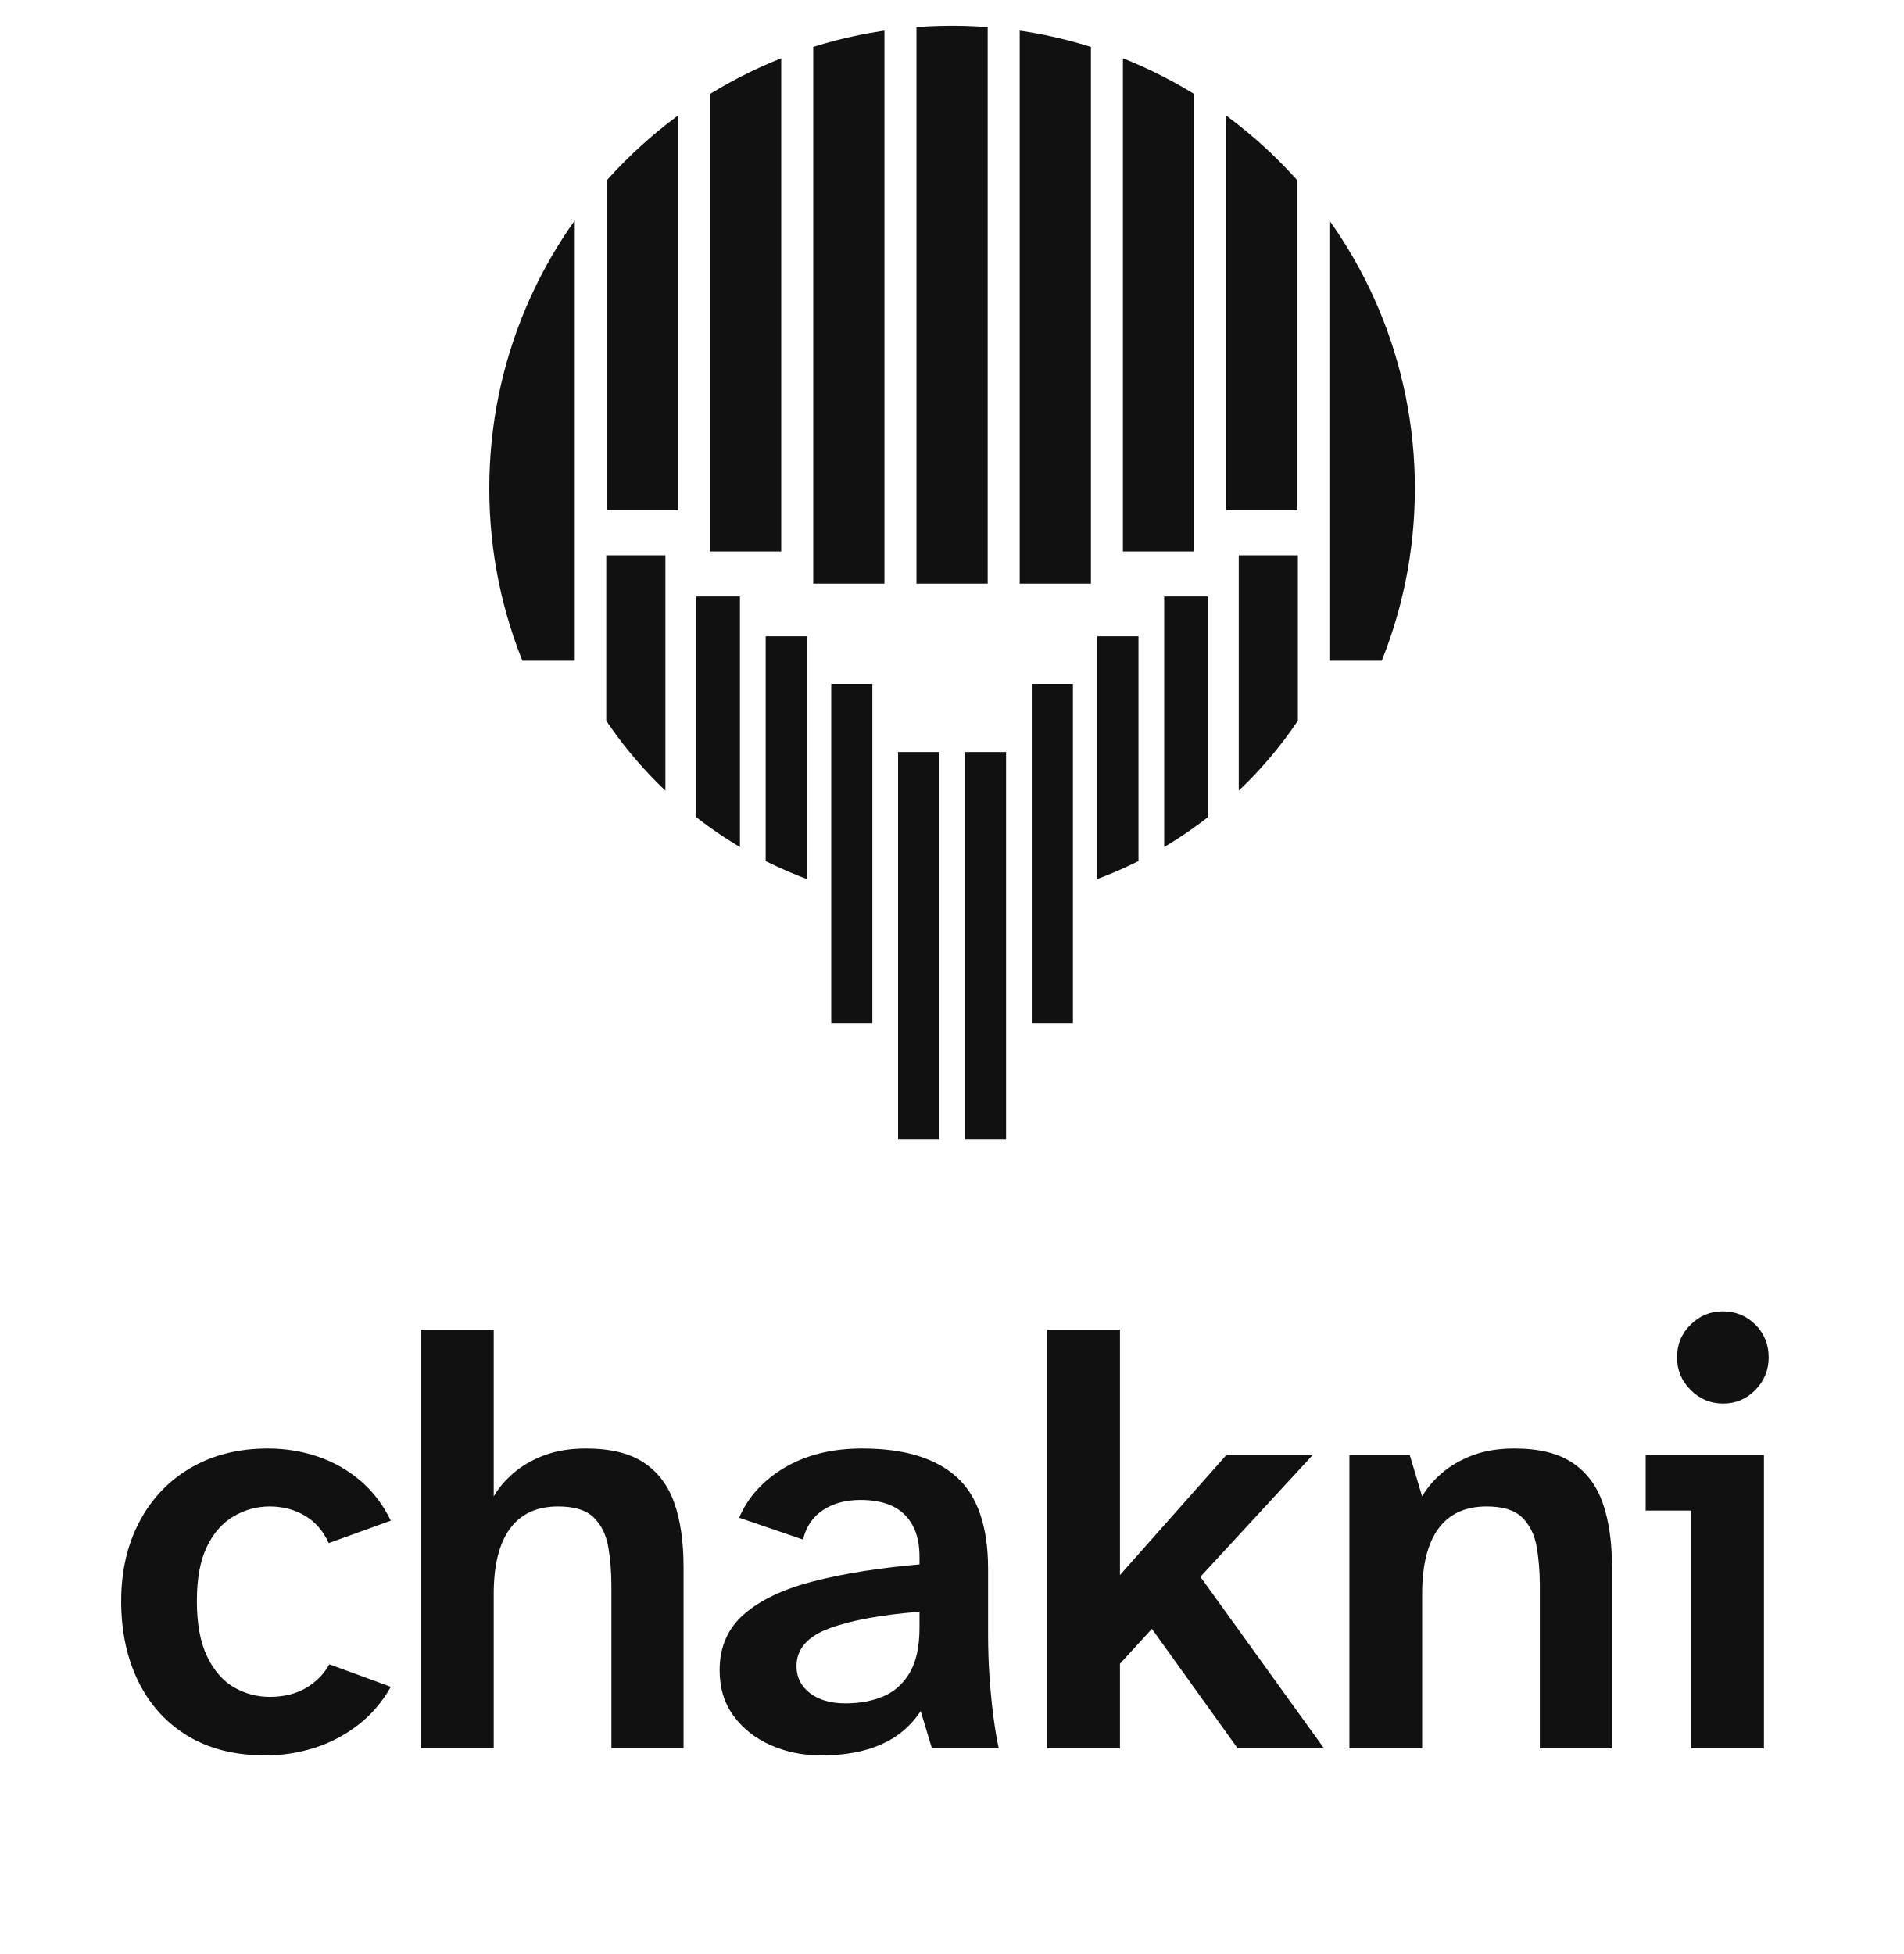
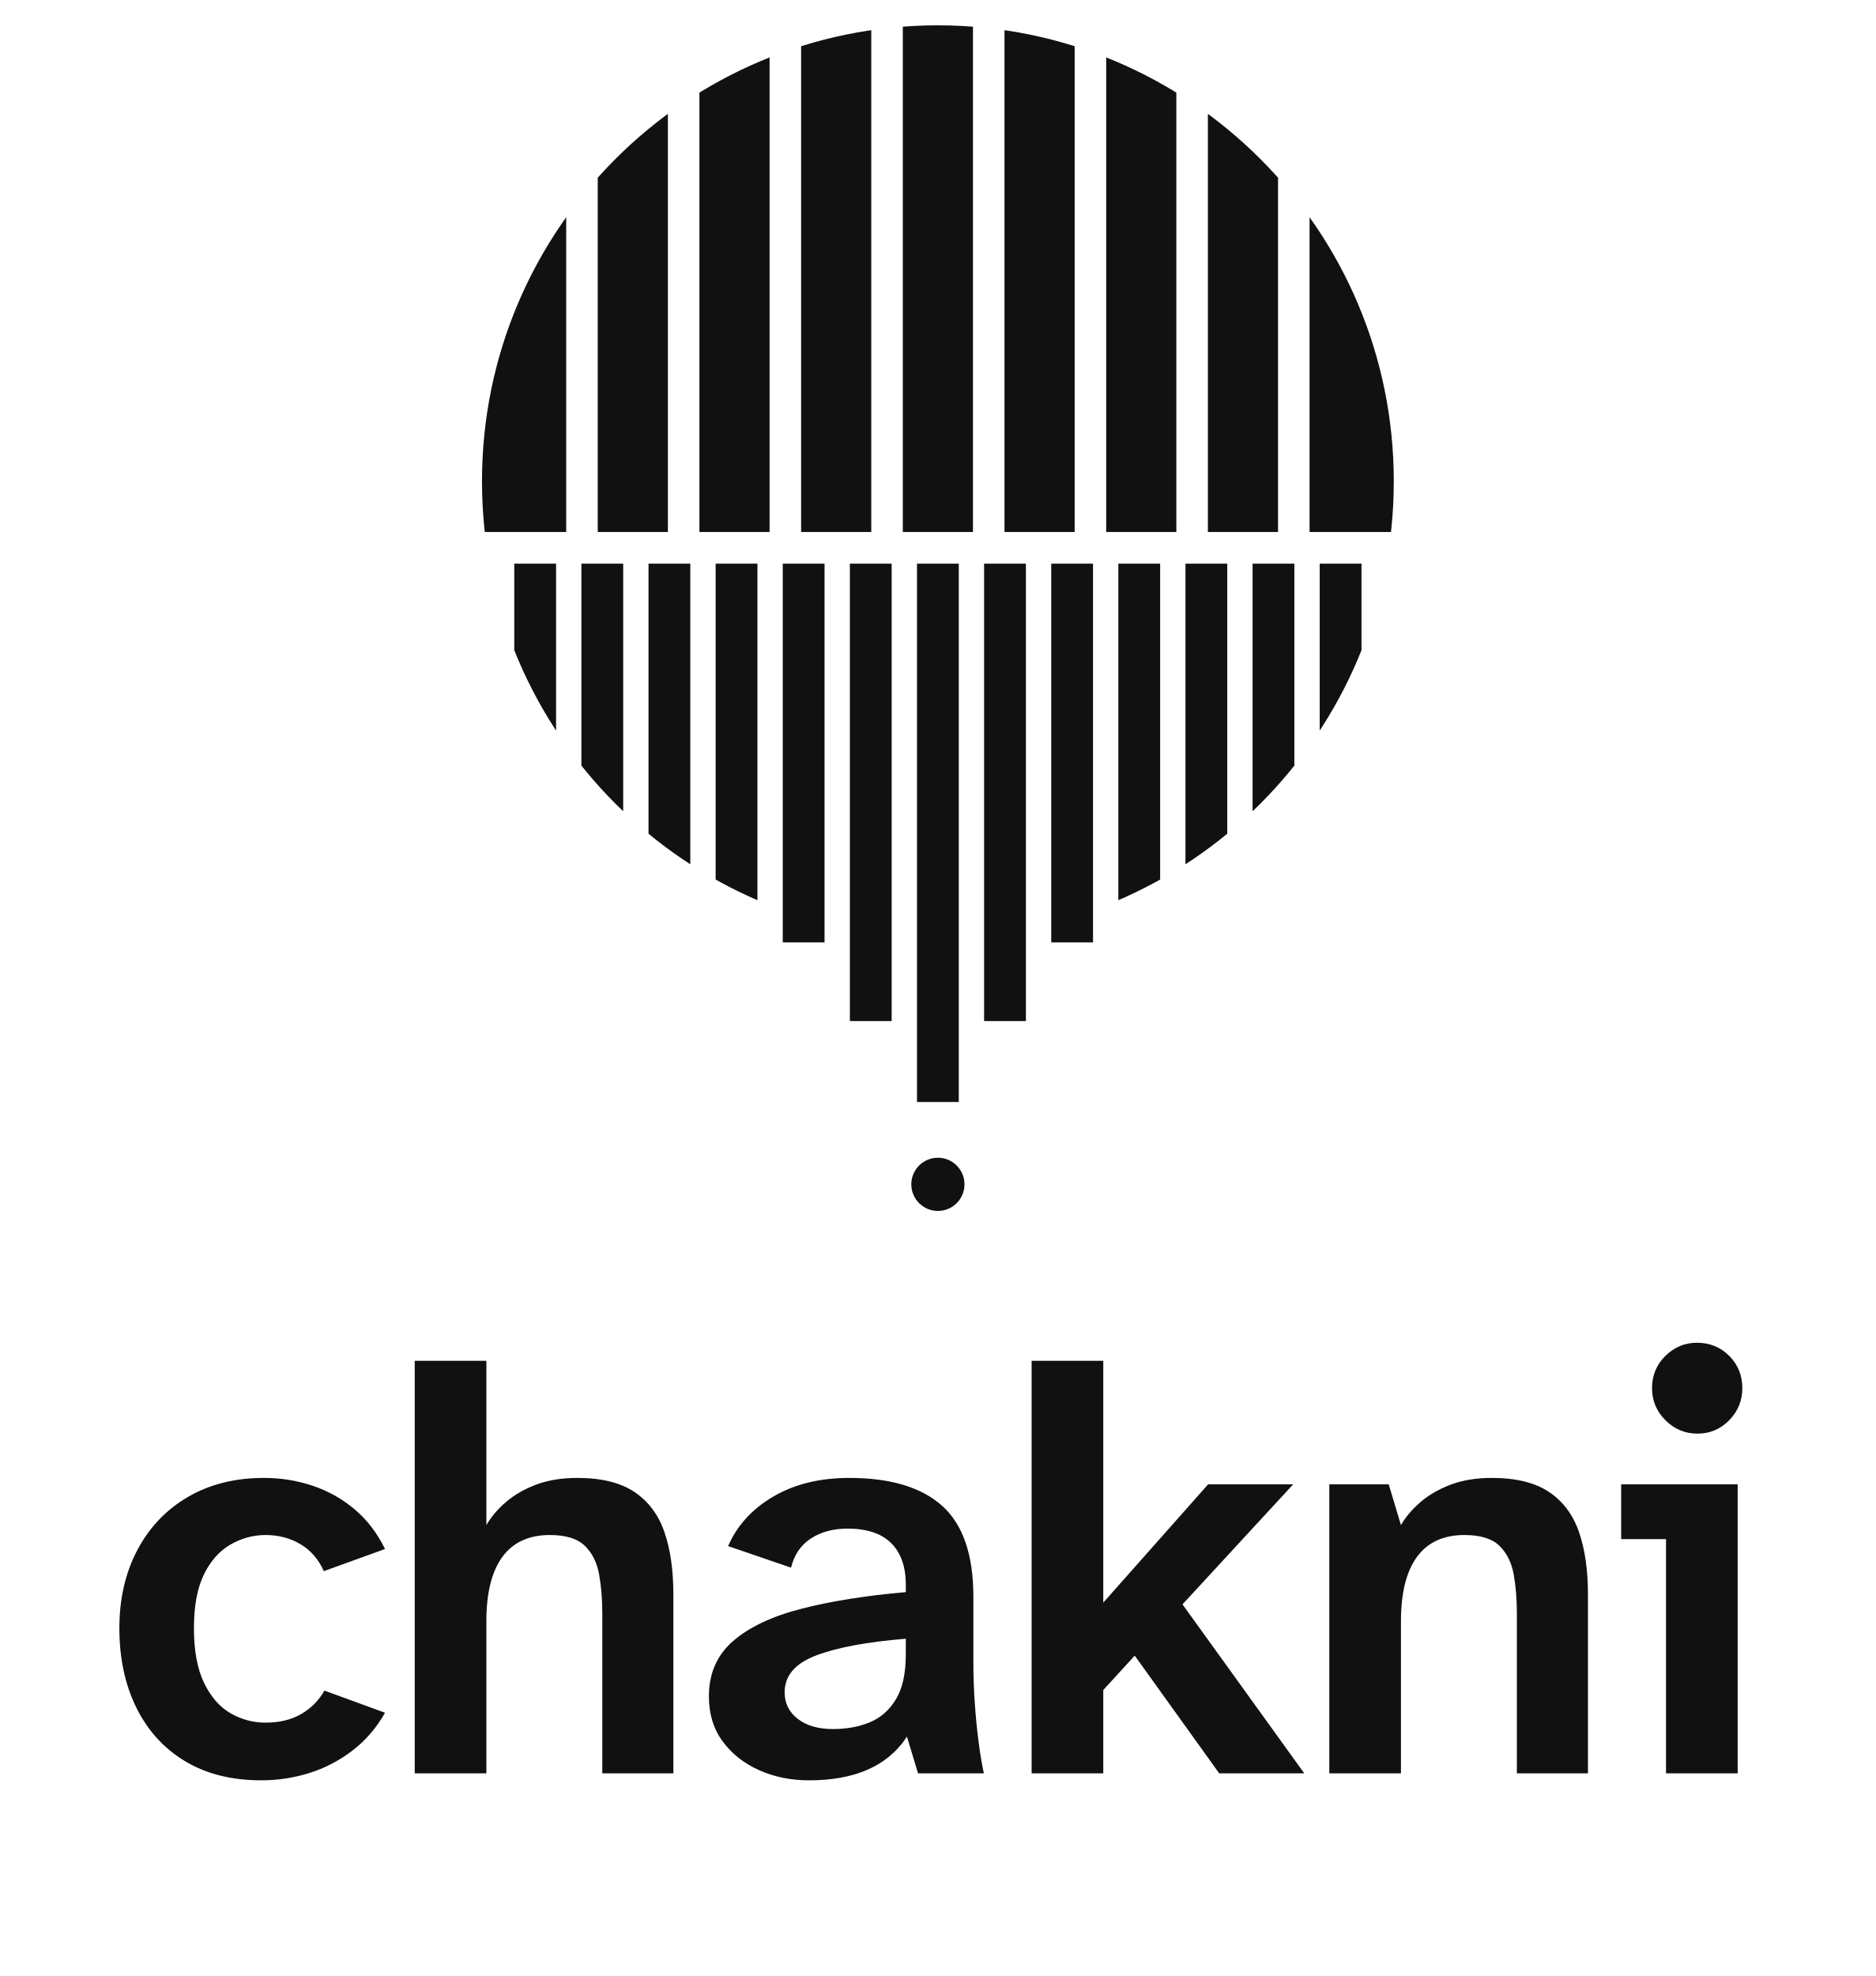
- <svg xmlns="http://www.w3.org/2000/svg" viewBox="0 0 148.1 152">
+ <svg xmlns="http://www.w3.org/2000/svg" viewBox="0 0 148.1 156">
  <g transform="translate(24.06 -2)">
    <defs>
      <clipPath id="td">
        <circle cx="50" cy="40" r="36" />
      </clipPath>
-       <clipPath id="ti">
-         <circle cx="50" cy="40" r="32.4" />
-       </clipPath>
    </defs>
    <g fill="#111111">
      <g clip-path="url(#td)">
-         <rect x="0.00" y="0.00" width="20.65" height="53.40" />
-         <rect x="79.35" y="0.00" width="20.65" height="53.40" />
-         <rect x="23.14" y="0.00" width="5.54" height="41.70" />
-         <rect x="31.17" y="0.00" width="5.54" height="44.90" />
-         <rect x="39.20" y="0.00" width="5.54" height="47.40" />
-         <rect x="47.23" y="0.00" width="5.54" height="47.40" />
-         <rect x="55.26" y="0.00" width="5.54" height="47.40" />
-         <rect x="63.29" y="0.00" width="5.54" height="44.90" />
-         <rect x="71.32" y="0.00" width="5.54" height="41.70" />
+         <rect x="0.00" y="0.00" width="20.65" height="44.00" />
+         <rect x="79.35" y="0.00" width="20.65" height="44.00" />
+         <rect x="23.14" y="0.00" width="5.54" height="44.00" />
+         <rect x="31.17" y="0.00" width="5.54" height="44.00" />
+         <rect x="39.20" y="0.00" width="5.54" height="44.00" />
+         <rect x="47.23" y="0.00" width="5.54" height="44.00" />
+         <rect x="55.26" y="0.00" width="5.54" height="44.00" />
+         <rect x="63.29" y="0.00" width="5.54" height="44.00" />
+         <rect x="71.32" y="0.00" width="5.54" height="44.00" />
+         <rect x="11.25" y="46.50" width="3.30" height="60.00" />
+         <rect x="16.55" y="46.50" width="3.30" height="60.00" />
+         <rect x="21.85" y="46.50" width="3.30" height="60.00" />
+         <rect x="27.15" y="46.50" width="3.30" height="60.00" />
+         <rect x="32.45" y="46.50" width="3.30" height="60.00" />
+         <rect x="64.25" y="46.50" width="3.30" height="60.00" />
+         <rect x="69.55" y="46.50" width="3.30" height="60.00" />
+         <rect x="74.85" y="46.50" width="3.30" height="60.00" />
+         <rect x="80.15" y="46.50" width="3.30" height="60.00" />
+         <rect x="85.45" y="46.50" width="3.30" height="60.00" />
      </g>
-       <g clip-path="url(#ti)">
-         <rect x="23.10" y="45.20" width="4.60" height="54.80" />
-         <rect x="72.30" y="45.20" width="4.60" height="54.80" />
-         <rect x="30.10" y="48.40" width="3.40" height="51.60" />
-         <rect x="66.50" y="48.40" width="3.40" height="51.60" />
-         <rect x="35.50" y="51.50" width="3.20" height="48.50" />
-         <rect x="61.30" y="51.50" width="3.20" height="48.50" />
-       </g>
-       <rect x="40.60" y="55.20" width="3.20" height="26.40" />
-       <rect x="56.20" y="55.20" width="3.20" height="26.40" />
-       <rect x="45.80" y="60.50" width="3.20" height="30.10" />
-       <rect x="51.00" y="60.50" width="3.20" height="30.10" />
+       <rect x="37.75" y="46.50" width="3.30" height="29.90" />
+       <rect x="43.05" y="46.50" width="3.30" height="36.11" />
+       <rect x="48.35" y="46.50" width="3.30" height="42.50" />
+       <rect x="53.65" y="46.50" width="3.30" height="36.11" />
+       <rect x="58.95" y="46.50" width="3.30" height="29.90" />
+       <circle cx="50" cy="95.50" r="2.1" />
    </g>
  </g>
-   <g transform="translate(8.00 136)">
+   <g transform="translate(8.00 140)">
    <path d="M12.65 0.552Q9.108 0.552 6.601 -0.966Q4.094 -2.484 2.76 -5.198Q1.426 -7.912 1.426 -11.454Q1.426 -14.95 2.852 -17.641Q4.278 -20.332 6.854 -21.827Q9.43 -23.322 12.834 -23.322Q14.858 -23.322 16.698 -22.701Q18.538 -22.08 20.01 -20.838Q21.482 -19.596 22.402 -17.71L17.572 -15.962Q16.928 -17.388 15.709 -18.101Q14.49 -18.814 12.972 -18.814Q11.5 -18.814 10.189 -18.055Q8.878 -17.296 8.096 -15.686Q7.314 -14.076 7.314 -11.454Q7.314 -8.786 8.119 -7.13Q8.924 -5.474 10.212 -4.738Q11.5 -4.002 12.972 -4.002Q14.628 -4.002 15.801 -4.692Q16.974 -5.382 17.618 -6.532L22.402 -4.784Q21.39 -2.99 19.826 -1.794Q18.262 -0.598 16.422 -0.023Q14.582 0.552 12.65 0.552Z M24.748 0.0V-32.568H30.406V-19.596Q30.958 -20.562 31.947 -21.413Q32.936 -22.264 34.339 -22.793Q35.742 -23.322 37.582 -23.322Q40.434 -23.322 42.09 -22.218Q43.746 -21.114 44.459 -19.067Q45.172 -17.02 45.172 -14.122V0.0H39.56V-12.65Q39.56 -14.306 39.307 -15.709Q39.054 -17.112 38.18 -17.963Q37.306 -18.814 35.42 -18.814Q32.936 -18.814 31.671 -17.089Q30.406 -15.364 30.406 -12.006V0.0Z M55.89 0.552Q53.728 0.552 51.934 -0.253Q50.14 -1.058 49.059 -2.53Q47.978 -4.002 47.978 -6.072Q47.978 -8.786 49.887 -10.442Q51.796 -12.098 55.292 -12.995Q58.788 -13.892 63.526 -14.306V-14.904Q63.526 -17.02 62.376 -18.17Q61.226 -19.32 58.926 -19.32Q57.224 -19.32 56.028 -18.538Q54.832 -17.756 54.464 -16.238L49.496 -17.94Q50.554 -20.378 53.061 -21.85Q55.568 -23.322 59.064 -23.322Q63.94 -23.322 66.401 -21.114Q68.862 -18.906 68.862 -13.938V-8.786Q68.862 -7.13 68.977 -5.497Q69.092 -3.864 69.276 -2.461Q69.46 -1.058 69.69 0.0H64.492L63.618 -2.898Q62.468 -1.15 60.536 -0.299Q58.604 0.552 55.89 0.552ZM57.776 -3.496Q59.386 -3.496 60.674 -4.025Q61.962 -4.554 62.744 -5.842Q63.526 -7.13 63.526 -9.384V-10.626Q58.972 -10.258 56.465 -9.315Q53.958 -8.372 53.958 -6.394Q53.958 -5.106 54.993 -4.301Q56.028 -3.496 57.776 -3.496Z M73.462 0.0V-32.568H79.12V-13.478L87.4 -22.816H94.116L85.376 -13.34L94.99 0.0H88.274L81.604 -9.292L79.12 -6.578V0.0Z M96.968 0.0V-22.816H101.66L102.626 -19.596Q103.178 -20.562 104.167 -21.413Q105.156 -22.264 106.559 -22.793Q107.962 -23.322 109.802 -23.322Q112.654 -23.322 114.31 -22.218Q115.966 -21.114 116.679 -19.067Q117.392 -17.02 117.392 -14.122V0.0H111.78V-12.65Q111.78 -14.306 111.527 -15.709Q111.274 -17.112 110.4 -17.963Q109.526 -18.814 107.64 -18.814Q105.156 -18.814 103.891 -17.089Q102.626 -15.364 102.626 -12.006V0.0Z M123.556 0.0V-18.492H120.014V-22.816H129.214V0.0ZM126.04 -26.818Q124.568 -26.818 123.51 -27.876Q122.452 -28.934 122.452 -30.406Q122.452 -31.924 123.51 -32.959Q124.568 -33.994 125.994 -33.994Q127.512 -33.994 128.547 -32.959Q129.582 -31.924 129.582 -30.406Q129.582 -28.934 128.547 -27.876Q127.512 -26.818 126.04 -26.818Z" fill="#111111" />
  </g>
</svg>
